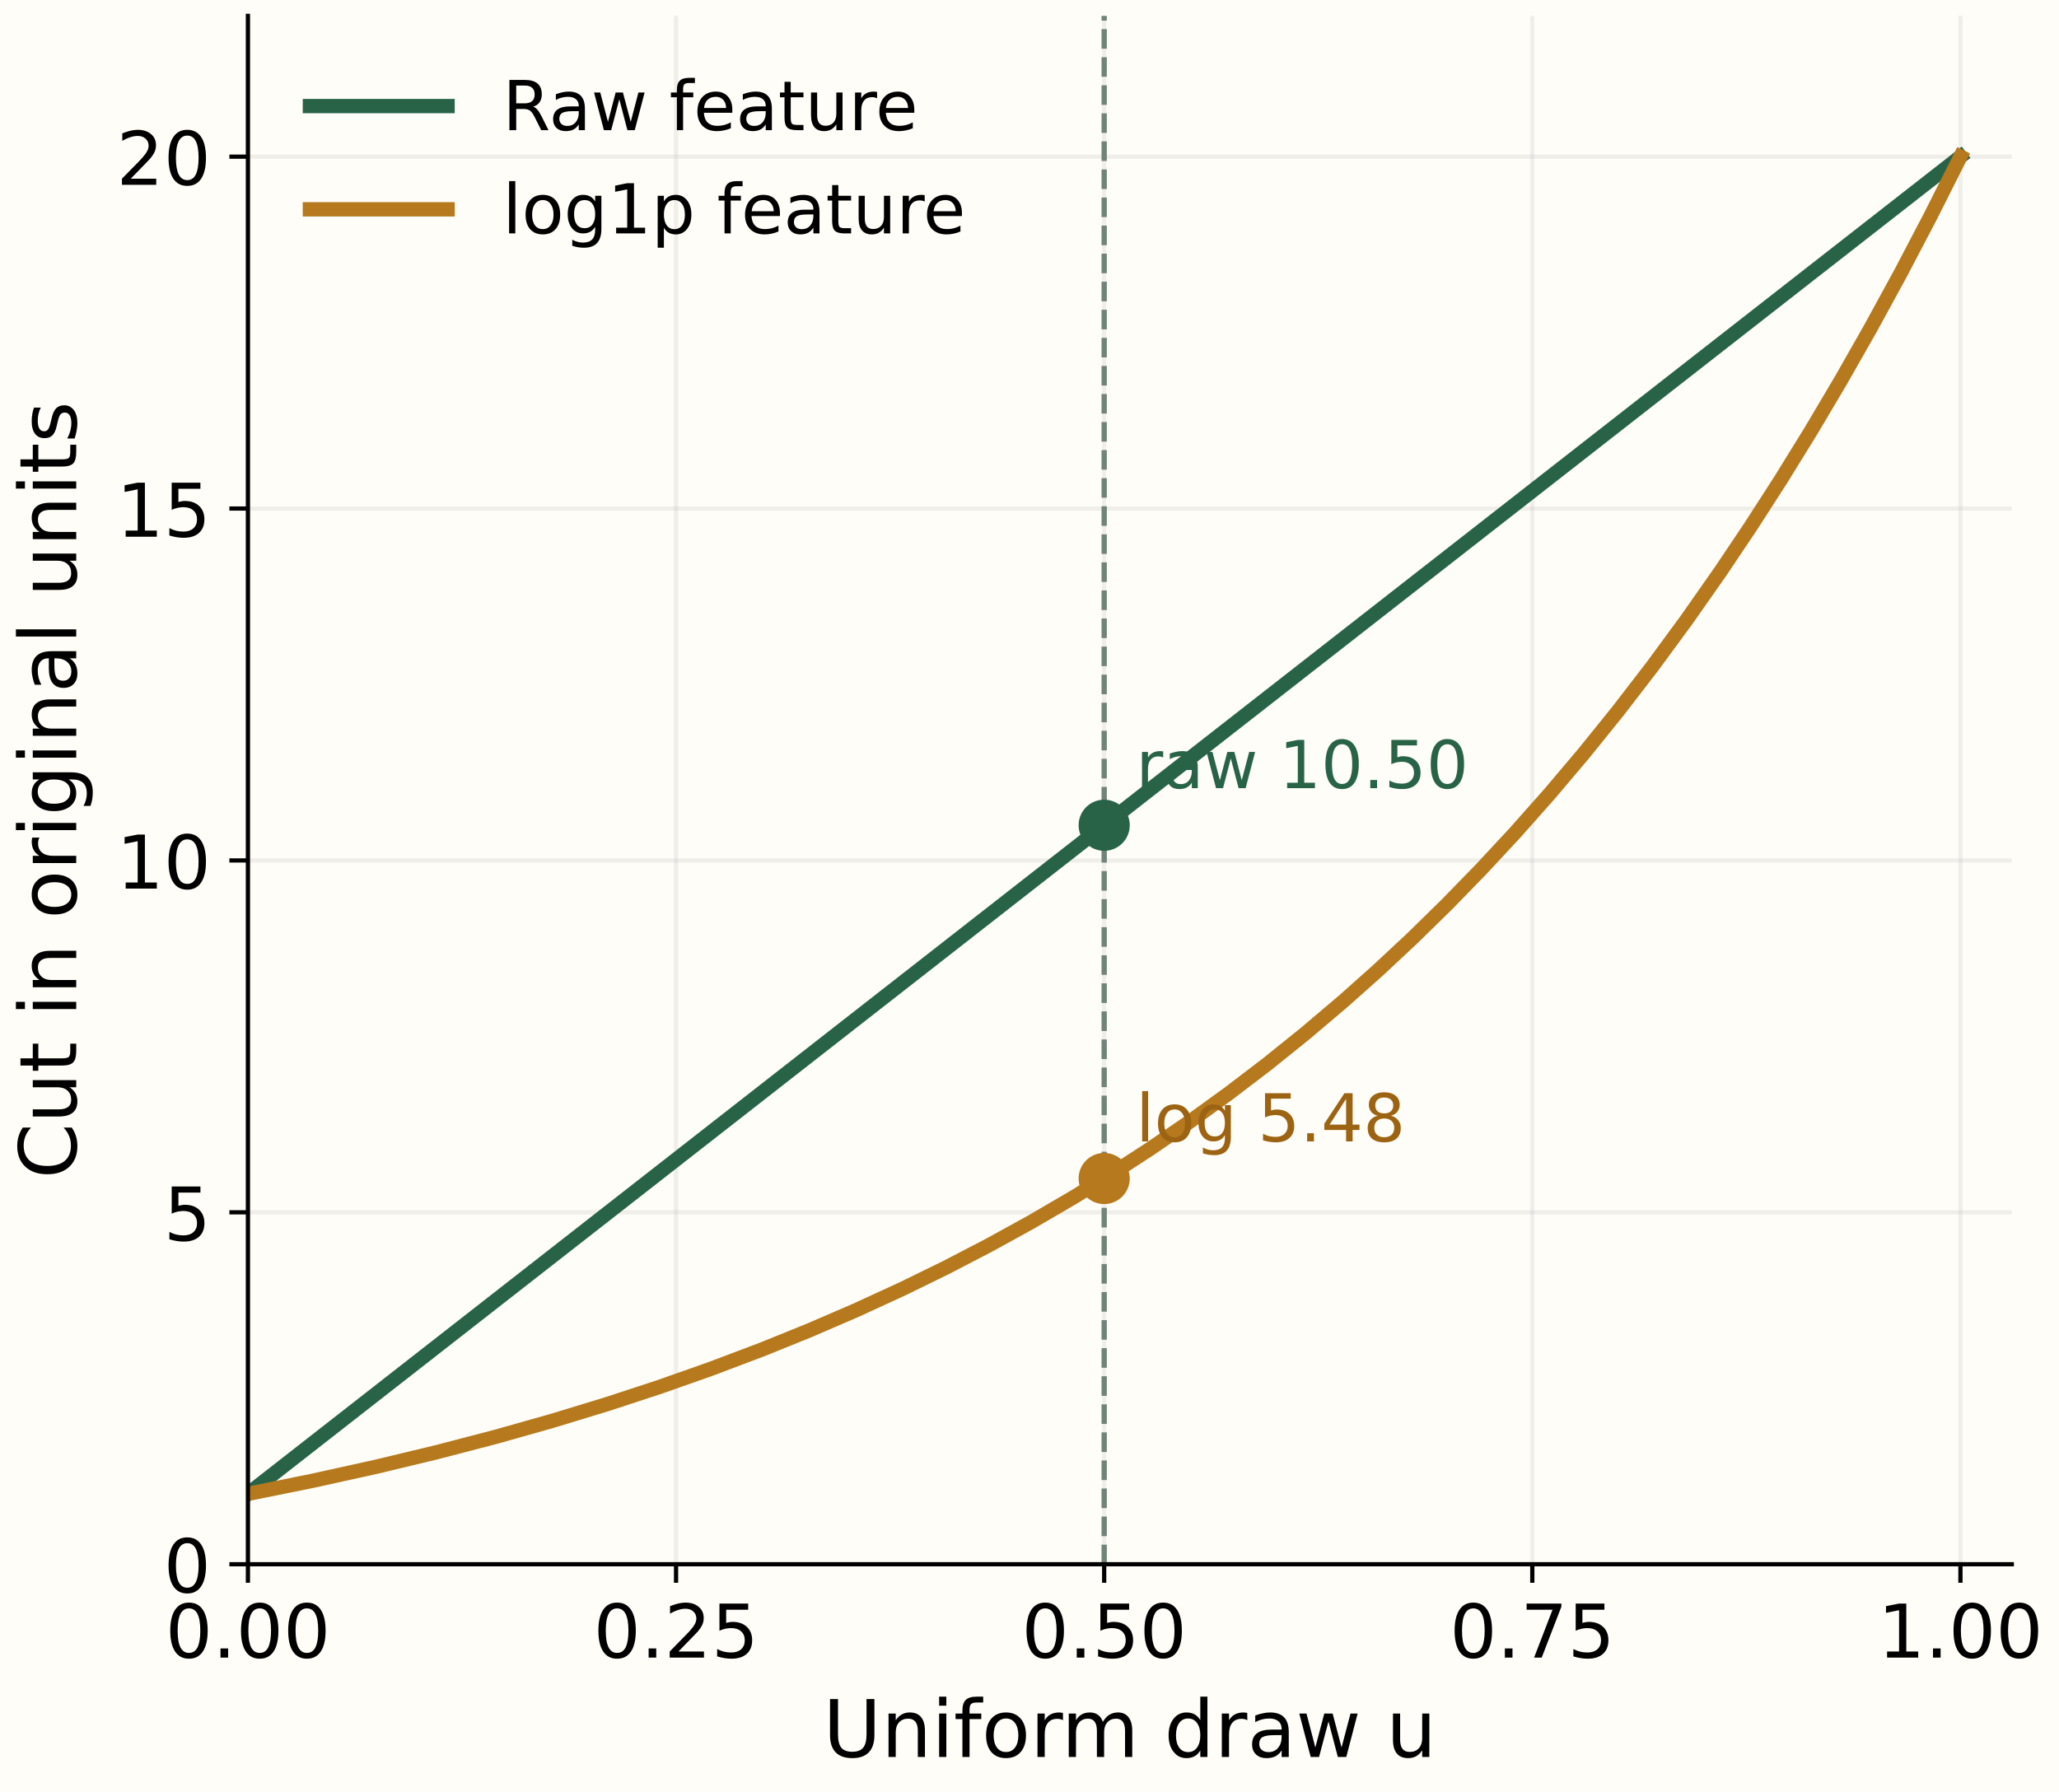
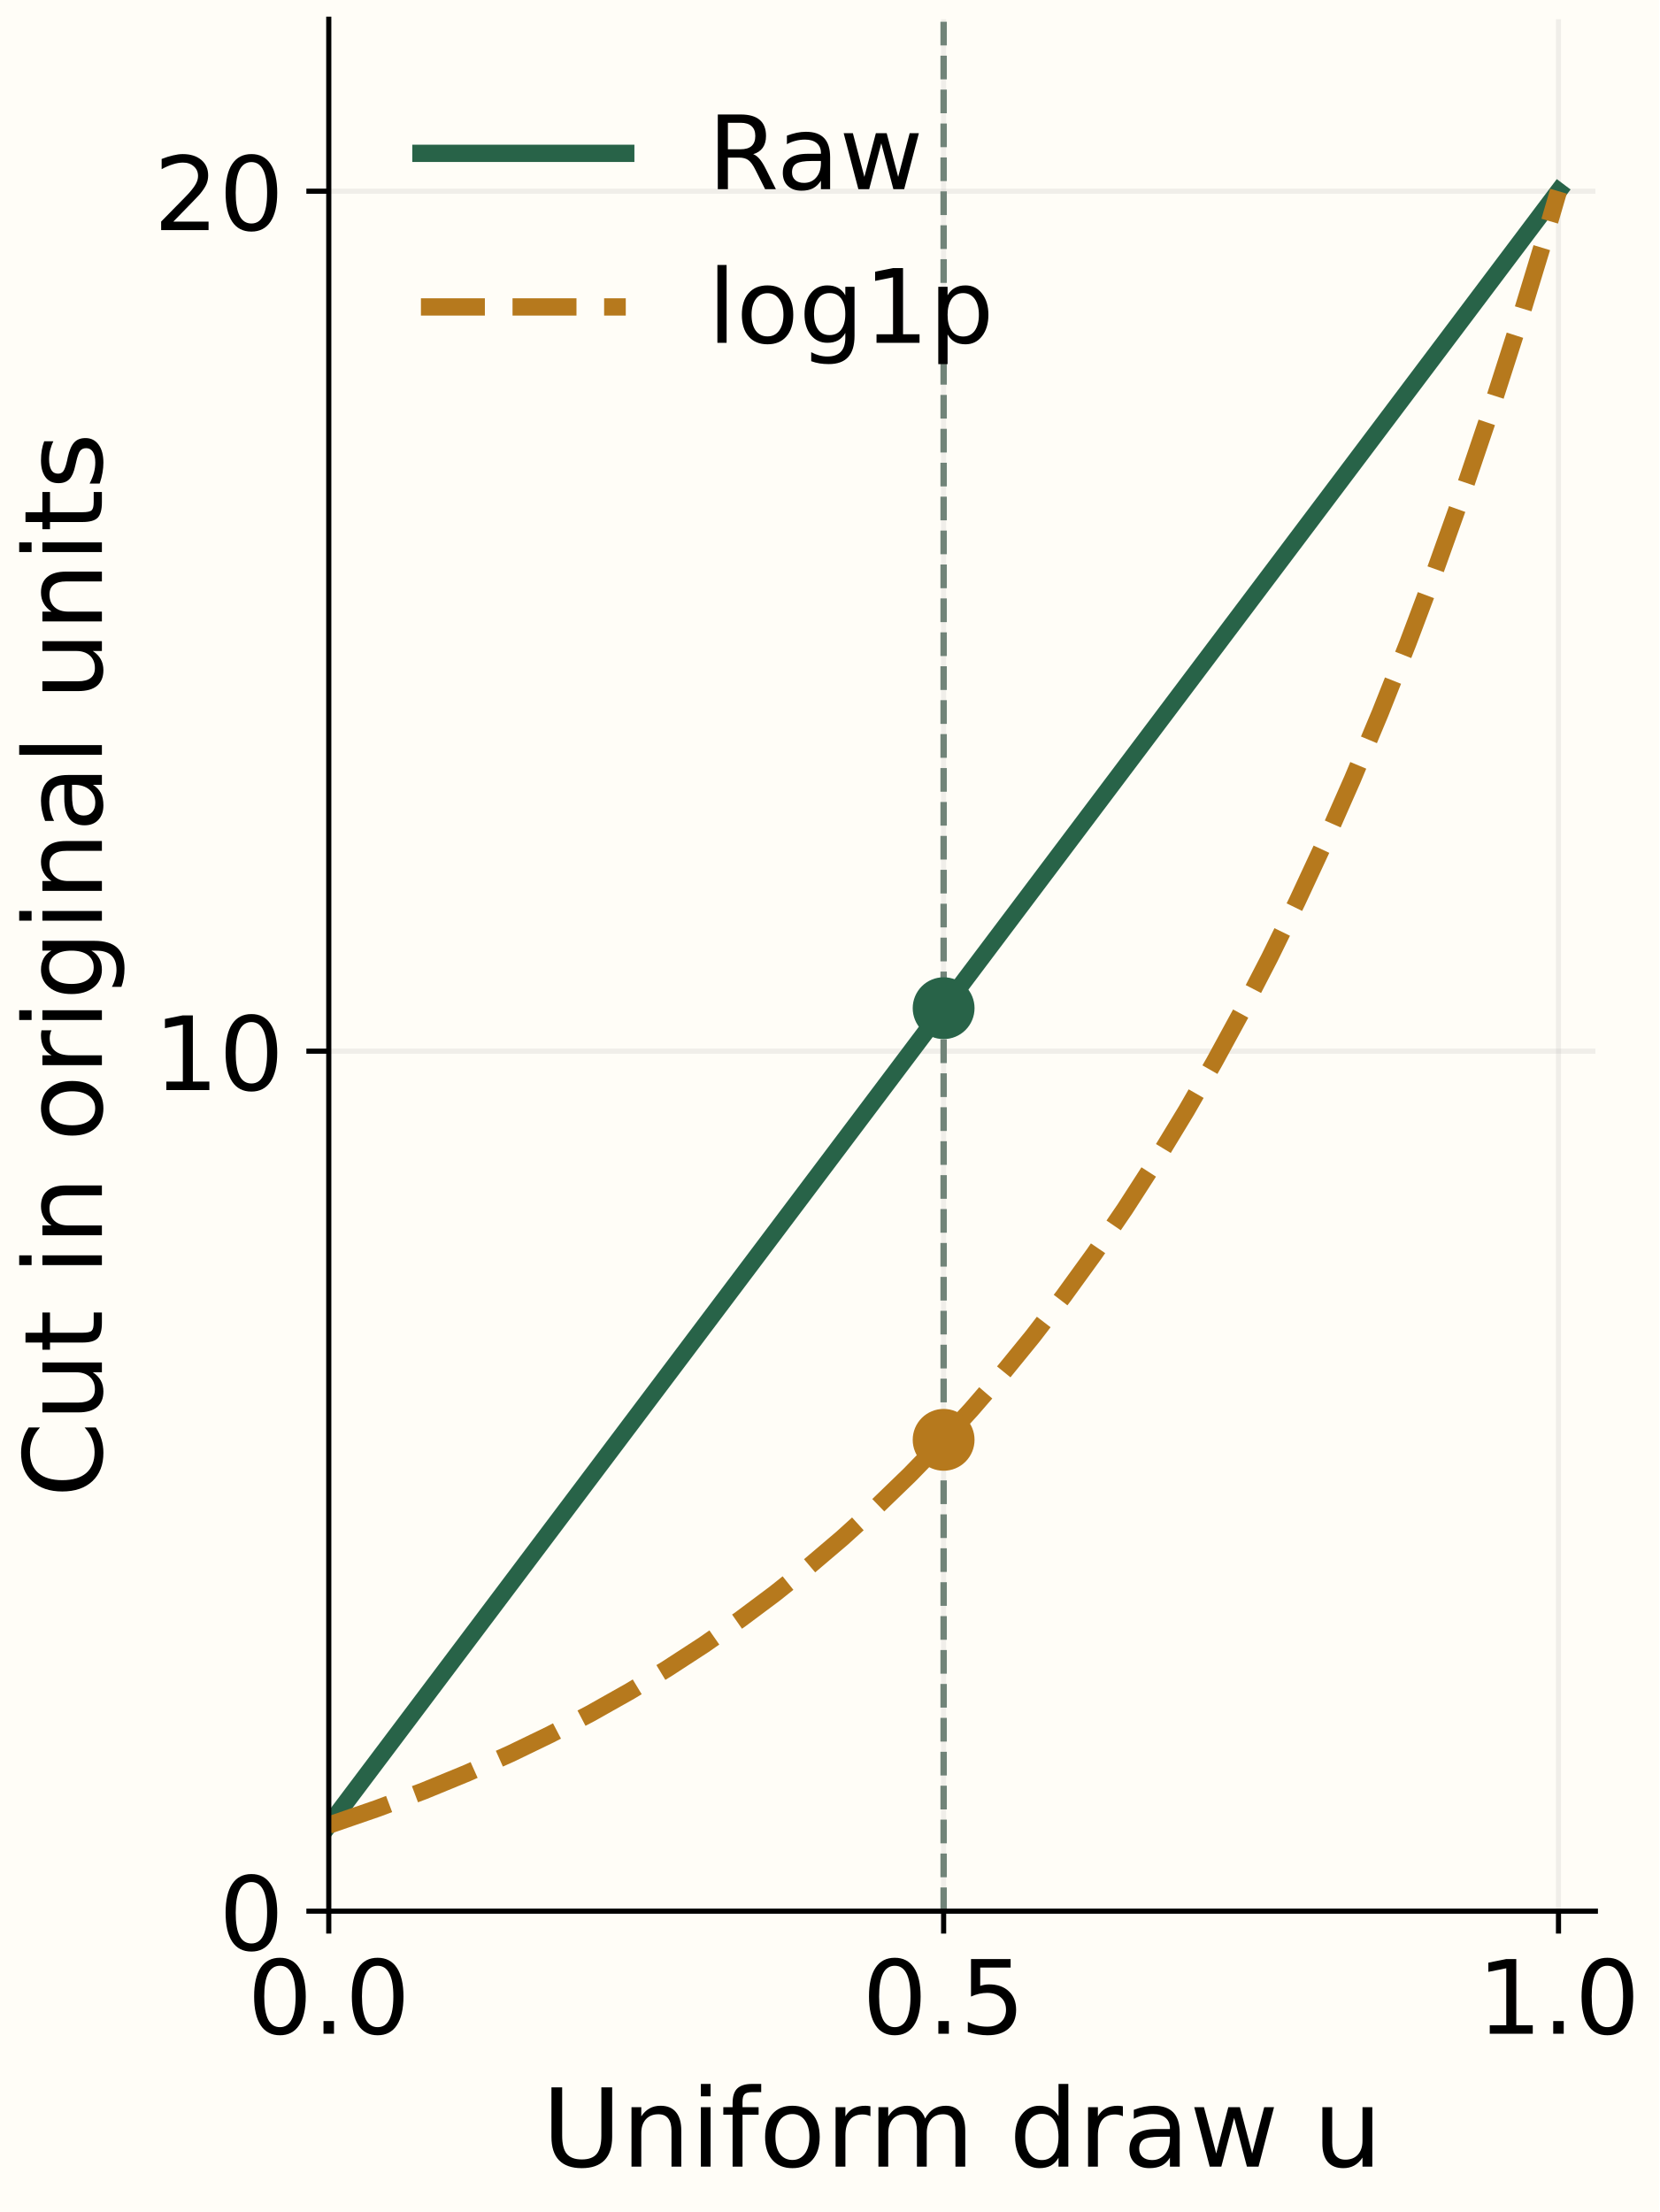
- <svg xmlns="http://www.w3.org/2000/svg" xmlns:xlink="http://www.w3.org/1999/xlink" width="388.8pt" height="338.4pt" viewBox="0 0 388.8 338.4" version="1.1">
+ <svg xmlns="http://www.w3.org/2000/svg" xmlns:xlink="http://www.w3.org/1999/xlink" width="259.2pt" height="345.6pt" viewBox="0 0 259.2 345.6" version="1.1">
  <defs>
    <style type="text/css">*{stroke-linejoin: round; stroke-linecap: butt}</style>
  </defs>
  <g id="figure_1">
    <g id="patch_1">
-       <path d="M 0 338.4  L 388.8 338.4  L 388.8 0  L 0 0  z " style="fill: #fffdf7" />
+       <path d="M 0 345.6 L 259.2 345.6 L 259.2 0 L 0 0 z " style="fill: #fffdf7" />
    </g>
    <g id="axes_1">
      <g id="patch_2">
-         <path d="M 46.816 295.399  L 379.889 295.399  L 379.889 3  L 46.816 3  z " style="fill: #fffdf7" />
+         <path d="M 51.362 298.598 L 249.243 298.598 L 249.243 3 L 51.362 3 z " style="fill: #fffdf7" />
      </g>
      <g id="matplotlib.axis_1">
        <g id="xtick_1">
          <g id="line2d_1">
-             <path d="M 46.816 295.399  L 46.816 3  " clip-path="url(#pa3fb0c5d2c)" style="fill: none; stroke: #b0b0b0; stroke-opacity: 0.18; stroke-width: 0.8; stroke-linecap: square" />
+             <path d="M 51.362 298.598 L 51.362 3 " clip-path="url(#pfda2bd85eb)" style="fill: none; stroke: #b0b0b0; stroke-opacity: 0.18; stroke-width: 0.8; stroke-linecap: square" />
          </g>
          <g id="line2d_2">
            <defs>
-               <path id="m8fdac912f8" d="M 0 0  L 0 3.5  " style="stroke: #000000; stroke-width: 0.8" />
+               <path id="m8fdac912f8" d="M 0 0 L 0 3.5 " style="stroke: #000000; stroke-width: 0.8" />
            </defs>
            <g>
-               <use xlink:href="#m8fdac912f8" x="46.816" y="295.399" style="stroke: #000000; stroke-width: 0.8" />
+               <use xlink:href="#m8fdac912f8" x="51.362" y="298.598" style="stroke: #000000; stroke-width: 0.8" />
            </g>
          </g>
          <g id="text_1">
-             <text style="font-size: 14px; font-family: 'DejaVu Sans', sans-serif; text-anchor: middle" x="46.816" y="313.035" transform="rotate(-0 46.81641 313.0353)">0.00</text>
+             <text style="font-size: 16px; font-family: 'DejaVu Sans', sans-serif; text-anchor: middle" x="51.362" y="317.755" transform="rotate(-0 51.36157 317.7547)">0.0</text>
          </g>
        </g>
        <g id="xtick_2">
          <g id="line2d_3">
-             <path d="M 127.659 295.399  L 127.659 3  " clip-path="url(#pa3fb0c5d2c)" style="fill: none; stroke: #b0b0b0; stroke-opacity: 0.18; stroke-width: 0.8; stroke-linecap: square" />
+             <path d="M 147.421 298.598 L 147.421 3 " clip-path="url(#pfda2bd85eb)" style="fill: none; stroke: #b0b0b0; stroke-opacity: 0.18; stroke-width: 0.8; stroke-linecap: square" />
          </g>
          <g id="line2d_4">
            <g>
-               <use xlink:href="#m8fdac912f8" x="127.659" y="295.399" style="stroke: #000000; stroke-width: 0.8" />
+               <use xlink:href="#m8fdac912f8" x="147.421" y="298.598" style="stroke: #000000; stroke-width: 0.8" />
            </g>
          </g>
          <g id="text_2">
-             <text style="font-size: 14px; font-family: 'DejaVu Sans', sans-serif; text-anchor: middle" x="127.659" y="313.035" transform="rotate(-0 127.6592 313.0353)">0.25</text>
+             <text style="font-size: 16px; font-family: 'DejaVu Sans', sans-serif; text-anchor: middle" x="147.421" y="317.755" transform="rotate(-0 147.4206 317.7547)">0.5</text>
          </g>
        </g>
        <g id="xtick_3">
          <g id="line2d_5">
-             <path d="M 208.502 295.399  L 208.502 3  " clip-path="url(#pa3fb0c5d2c)" style="fill: none; stroke: #b0b0b0; stroke-opacity: 0.18; stroke-width: 0.8; stroke-linecap: square" />
+             <path d="M 243.48 298.598 L 243.48 3 " clip-path="url(#pfda2bd85eb)" style="fill: none; stroke: #b0b0b0; stroke-opacity: 0.18; stroke-width: 0.8; stroke-linecap: square" />
          </g>
          <g id="line2d_6">
            <g>
-               <use xlink:href="#m8fdac912f8" x="208.502" y="295.399" style="stroke: #000000; stroke-width: 0.8" />
+               <use xlink:href="#m8fdac912f8" x="243.48" y="298.598" style="stroke: #000000; stroke-width: 0.8" />
            </g>
          </g>
          <g id="text_3">
-             <text style="font-size: 14px; font-family: 'DejaVu Sans', sans-serif; text-anchor: middle" x="208.502" y="313.035" transform="rotate(-0 208.502 313.0353)">0.50</text>
+             <text style="font-size: 16px; font-family: 'DejaVu Sans', sans-serif; text-anchor: middle" x="243.48" y="317.755" transform="rotate(-0 243.4797 317.7547)">1.0</text>
          </g>
        </g>
-         <g id="xtick_4">
-           <g id="line2d_7">
-             <path d="M 289.345 295.399  L 289.345 3  " clip-path="url(#pa3fb0c5d2c)" style="fill: none; stroke: #b0b0b0; stroke-opacity: 0.18; stroke-width: 0.8; stroke-linecap: square" />
-           </g>
-           <g id="line2d_8">
-             <g>
-               <use xlink:href="#m8fdac912f8" x="289.345" y="295.399" style="stroke: #000000; stroke-width: 0.8" />
-             </g>
-           </g>
-           <g id="text_4">
-             <text style="font-size: 14px; font-family: 'DejaVu Sans', sans-serif; text-anchor: middle" x="289.345" y="313.035" transform="rotate(-0 289.3448 313.0353)">0.75</text>
-           </g>
-         </g>
-         <g id="xtick_5">
-           <g id="line2d_9">
-             <path d="M 370.188 295.399  L 370.188 3  " clip-path="url(#pa3fb0c5d2c)" style="fill: none; stroke: #b0b0b0; stroke-opacity: 0.18; stroke-width: 0.8; stroke-linecap: square" />
-           </g>
-           <g id="line2d_10">
-             <g>
-               <use xlink:href="#m8fdac912f8" x="370.188" y="295.399" style="stroke: #000000; stroke-width: 0.8" />
-             </g>
-           </g>
-           <g id="text_5">
-             <text style="font-size: 14px; font-family: 'DejaVu Sans', sans-serif; text-anchor: middle" x="370.188" y="313.035" transform="rotate(-0 370.1876 313.0353)">1.00</text>
-           </g>
-         </g>
-         <g id="text_6">
-           <text style="font-size: 15px; font-family: 'DejaVu Sans', sans-serif; text-anchor: middle" x="213.353" y="331.796" transform="rotate(-0 213.3526 331.7962)">Uniform draw u</text>
+         <g id="text_4">
+           <text style="font-size: 17px; font-family: 'DejaVu Sans', sans-serif; text-anchor: middle" x="150.302" y="338.516" transform="rotate(-0 150.3024 338.5158)">Uniform draw u</text>
        </g>
      </g>
      <g id="matplotlib.axis_2">
        <g id="ytick_1">
+           <g id="line2d_7">
+             <path d="M 51.362 298.598 L 249.243 298.598 " clip-path="url(#pfda2bd85eb)" style="fill: none; stroke: #b0b0b0; stroke-opacity: 0.18; stroke-width: 0.8; stroke-linecap: square" />
+           </g>
+           <g id="line2d_8">
+             <defs>
+               <path id="m81b93c5829" d="M 0 0 L -3.5 0 " style="stroke: #000000; stroke-width: 0.8" />
+             </defs>
+             <g>
+               <use xlink:href="#m81b93c5829" x="51.362" y="298.598" style="stroke: #000000; stroke-width: 0.8" />
+             </g>
+           </g>
+           <g id="text_5">
+             <text style="font-size: 16px; font-family: 'DejaVu Sans', sans-serif; text-anchor: end" x="44.362" y="304.677" transform="rotate(-0 44.36157 304.6766)">0</text>
+           </g>
+         </g>
+         <g id="ytick_2">
+           <g id="line2d_9">
+             <path d="M 51.362 164.236 L 249.243 164.236 " clip-path="url(#pfda2bd85eb)" style="fill: none; stroke: #b0b0b0; stroke-opacity: 0.18; stroke-width: 0.8; stroke-linecap: square" />
+           </g>
+           <g id="line2d_10">
+             <g>
+               <use xlink:href="#m81b93c5829" x="51.362" y="164.236" style="stroke: #000000; stroke-width: 0.8" />
+             </g>
+           </g>
+           <g id="text_6">
+             <text style="font-size: 16px; font-family: 'DejaVu Sans', sans-serif; text-anchor: end" x="44.362" y="170.314" transform="rotate(-0 44.36157 170.3137)">10</text>
+           </g>
+         </g>
+         <g id="ytick_3">
          <g id="line2d_11">
-             <path d="M 46.816 295.399  L 379.889 295.399  " clip-path="url(#pa3fb0c5d2c)" style="fill: none; stroke: #b0b0b0; stroke-opacity: 0.18; stroke-width: 0.8; stroke-linecap: square" />
+             <path d="M 51.362 29.873 L 249.243 29.873 " clip-path="url(#pfda2bd85eb)" style="fill: none; stroke: #b0b0b0; stroke-opacity: 0.18; stroke-width: 0.8; stroke-linecap: square" />
          </g>
          <g id="line2d_12">
-             <defs>
-               <path id="m81b93c5829" d="M 0 0  L -3.5 0  " style="stroke: #000000; stroke-width: 0.8" />
-             </defs>
            <g>
-               <use xlink:href="#m81b93c5829" x="46.816" y="295.399" style="stroke: #000000; stroke-width: 0.8" />
+               <use xlink:href="#m81b93c5829" x="51.362" y="29.873" style="stroke: #000000; stroke-width: 0.8" />
            </g>
          </g>
          <g id="text_7">
-             <text style="font-size: 14px; font-family: 'DejaVu Sans', sans-serif; text-anchor: end" x="39.816" y="300.717" transform="rotate(-0 39.81641 300.7169)">0</text>
+             <text style="font-size: 16px; font-family: 'DejaVu Sans', sans-serif; text-anchor: end" x="44.362" y="35.951" transform="rotate(-0 44.36157 35.95093)">20</text>
          </g>
        </g>
-         <g id="ytick_2">
-           <g id="line2d_13">
-             <path d="M 46.816 228.944  L 379.889 228.944  " clip-path="url(#pa3fb0c5d2c)" style="fill: none; stroke: #b0b0b0; stroke-opacity: 0.18; stroke-width: 0.8; stroke-linecap: square" />
-           </g>
-           <g id="line2d_14">
-             <g>
-               <use xlink:href="#m81b93c5829" x="46.816" y="228.944" style="stroke: #000000; stroke-width: 0.8" />
-             </g>
-           </g>
-           <g id="text_8">
-             <text style="font-size: 14px; font-family: 'DejaVu Sans', sans-serif; text-anchor: end" x="39.816" y="234.263" transform="rotate(-0 39.81641 234.2628)">5</text>
-           </g>
-         </g>
-         <g id="ytick_3">
-           <g id="line2d_15">
-             <path d="M 46.816 162.49  L 379.889 162.49  " clip-path="url(#pa3fb0c5d2c)" style="fill: none; stroke: #b0b0b0; stroke-opacity: 0.18; stroke-width: 0.8; stroke-linecap: square" />
-           </g>
-           <g id="line2d_16">
-             <g>
-               <use xlink:href="#m81b93c5829" x="46.816" y="162.49" style="stroke: #000000; stroke-width: 0.8" />
-             </g>
-           </g>
-           <g id="text_9">
-             <text style="font-size: 14px; font-family: 'DejaVu Sans', sans-serif; text-anchor: end" x="39.816" y="167.809" transform="rotate(-0 39.81641 167.8086)">10</text>
-           </g>
-         </g>
-         <g id="ytick_4">
-           <g id="line2d_17">
-             <path d="M 46.816 96.036  L 379.889 96.036  " clip-path="url(#pa3fb0c5d2c)" style="fill: none; stroke: #b0b0b0; stroke-opacity: 0.18; stroke-width: 0.8; stroke-linecap: square" />
-           </g>
-           <g id="line2d_18">
-             <g>
-               <use xlink:href="#m81b93c5829" x="46.816" y="96.036" style="stroke: #000000; stroke-width: 0.8" />
-             </g>
-           </g>
-           <g id="text_10">
-             <text style="font-size: 14px; font-family: 'DejaVu Sans', sans-serif; text-anchor: end" x="39.816" y="101.354" transform="rotate(-0 39.81641 101.3544)">15</text>
-           </g>
-         </g>
-         <g id="ytick_5">
-           <g id="line2d_19">
-             <path d="M 46.816 29.582  L 379.889 29.582  " clip-path="url(#pa3fb0c5d2c)" style="fill: none; stroke: #b0b0b0; stroke-opacity: 0.18; stroke-width: 0.8; stroke-linecap: square" />
-           </g>
-           <g id="line2d_20">
-             <g>
-               <use xlink:href="#m81b93c5829" x="46.816" y="29.582" style="stroke: #000000; stroke-width: 0.8" />
-             </g>
-           </g>
-           <g id="text_11">
-             <text style="font-size: 14px; font-family: 'DejaVu Sans', sans-serif; text-anchor: end" x="39.816" y="34.9" transform="rotate(-0 39.81641 34.90027)">20</text>
-           </g>
-         </g>
-         <g id="text_12">
-           <text style="font-size: 15px; font-family: 'DejaVu Sans', sans-serif; text-anchor: middle" x="14.398" y="149.199" transform="rotate(-90 14.3979 149.1994)">Cut in original units</text>
+         <g id="text_8">
+           <text style="font-size: 17px; font-family: 'DejaVu Sans', sans-serif; text-anchor: middle" x="15.918" y="150.799" transform="rotate(-90 15.91758 150.7993)">Cut in original units</text>
        </g>
      </g>
-       <g id="line2d_21">
-         <path d="M 46.816 282.108  L 370.188 29.582  L 370.188 29.582  " clip-path="url(#pa3fb0c5d2c)" style="fill: none; stroke: #286348; stroke-width: 2.7; stroke-linecap: square" />
+       <g id="line2d_13">
+         <path d="M 51.362 285.162 L 243.48 29.873 L 243.48 29.873 " clip-path="url(#pfda2bd85eb)" style="fill: none; stroke: #286348; stroke-width: 2.7; stroke-linecap: square" />
      </g>
-       <g id="line2d_22">
-         <path d="M 46.816 282.108  L 58.943 279.657  L 71.069 276.981  L 82.387 274.261  L 93.705 271.308  L 104.215 268.339  L 114.724 265.135  L 124.426 261.952  L 134.127 258.536  L 143.828 254.87  L 152.72 251.275  L 161.613 247.44  L 170.506 243.348  L 178.59 239.392  L 186.674 235.196  L 194.759 230.747  L 202.843 226.027  L 210.119 221.536  L 217.395 216.801  L 224.671 211.809  L 231.946 206.545  L 239.222 200.996  L 246.498 195.145  L 253.774 188.976  L 260.241 183.212  L 266.709 177.17  L 273.176 170.837  L 279.644 164.199  L 286.111 157.242  L 292.579 149.95  L 299.046 142.306  L 305.513 134.295  L 311.981 125.897  L 318.448 117.096  L 324.916 107.87  L 330.575 99.434  L 336.234 90.644  L 341.893 81.485  L 347.552 71.94  L 353.211 61.995  L 358.87 51.632  L 364.529 40.834  L 370.188 29.582  L 370.188 29.582  " clip-path="url(#pa3fb0c5d2c)" style="fill: none; stroke: #b6791d; stroke-width: 2.7; stroke-linecap: square" />
+       <g id="line2d_14">
+         <path d="M 51.362 285.162 L 59.046 282.512 L 66.251 279.791 L 72.975 277.025 L 79.699 274.022 L 85.943 271.003 L 92.187 267.744 L 98.431 264.227 L 104.194 260.732 L 109.958 256.983 L 115.721 252.959 L 121.004 249.013 L 126.288 244.803 L 131.571 240.312 L 136.854 235.521 L 142.137 230.41 L 146.94 225.468 L 151.743 220.227 L 156.546 214.668 L 161.349 208.773 L 166.152 202.521 L 170.955 195.89 L 175.758 188.858 L 180.561 181.4 L 185.364 173.49 L 189.687 165.963 L 194.009 158.027 L 198.332 149.66 L 202.655 140.838 L 206.977 131.537 L 211.3 121.73 L 215.623 111.391 L 219.945 100.49 L 224.268 88.996 L 228.591 76.879 L 232.913 64.102 L 237.236 50.632 L 241.559 36.43 L 243.48 29.873 L 243.48 29.873 " clip-path="url(#pfda2bd85eb)" style="fill: none; stroke-dasharray: 9.99,4.32; stroke-dashoffset: 0; stroke: #b6791d; stroke-width: 2.7" />
      </g>
-       <g id="line2d_23">
-         <path d="M 208.502 295.399  L 208.502 3  " clip-path="url(#pa3fb0c5d2c)" style="fill: none; stroke-dasharray: 3.7,1.6; stroke-dashoffset: 0; stroke: #718479" />
+       <g id="line2d_15">
+         <path d="M 147.421 298.598 L 147.421 3 " clip-path="url(#pfda2bd85eb)" style="fill: none; stroke-dasharray: 3.7,1.6; stroke-dashoffset: 0; stroke: #718479" />
      </g>
      <g id="patch_3">
-         <path d="M 46.816 295.399  L 46.816 3  " style="fill: none; stroke: #000000; stroke-width: 0.8; stroke-linejoin: miter; stroke-linecap: square" />
+         <path d="M 51.362 298.598 L 51.362 3 " style="fill: none; stroke: #000000; stroke-width: 0.8; stroke-linejoin: miter; stroke-linecap: square" />
      </g>
      <g id="patch_4">
-         <path d="M 46.816 295.399  L 379.889 295.399  " style="fill: none; stroke: #000000; stroke-width: 0.8; stroke-linejoin: miter; stroke-linecap: square" />
-       </g>
-       <g id="text_13">
-         <text style="font-size: 12.5px; font-family: 'DejaVu Sans', sans-serif; text-anchor: start; fill: #286348" x="214.502" y="148.845" transform="rotate(-0 214.502 148.8448)">raw 10.50</text>
-       </g>
-       <g id="text_14">
-         <text style="font-size: 12.5px; font-family: 'DejaVu Sans', sans-serif; text-anchor: start; fill: #9c6412" x="214.502" y="215.555" transform="rotate(-0 214.502 215.555)">log 5.48</text>
+         <path d="M 51.362 298.598 L 249.243 298.598 " style="fill: none; stroke: #000000; stroke-width: 0.8; stroke-linejoin: miter; stroke-linecap: square" />
      </g>
      <g id="PathCollection_1">
        <defs>
-           <path id="C0_0_991fc16bcc" d="M 0 4.33  C 1.148 4.33 2.25 3.874 3.062 3.062  C 3.874 2.25 4.33 1.148 4.33 -0  C 4.33 -1.148 3.874 -2.25 3.062 -3.062  C 2.25 -3.874 1.148 -4.33 0 -4.33  C -1.148 -4.33 -2.25 -3.874 -3.062 -3.062  C -3.874 -2.25 -4.33 -1.148 -4.33 0  C -4.33 1.148 -3.874 2.25 -3.062 3.062  C -2.25 3.874 -1.148 4.33 0 4.33  z " />
+           <path id="C0_0_991fc16bcc" d="M 0 4.33 C 1.148 4.33 2.25 3.874 3.062 3.062 C 3.874 2.25 4.33 1.148 4.33 -0 C 4.33 -1.148 3.874 -2.25 3.062 -3.062 C 2.25 -3.874 1.148 -4.33 0 -4.33 C -1.148 -4.33 -2.25 -3.874 -3.062 -3.062 C -3.874 -2.25 -4.33 -1.148 -4.33 0 C -4.33 1.148 -3.874 2.25 -3.062 3.062 C -2.25 3.874 -1.148 4.33 0 4.33 z " />
        </defs>
-         <g clip-path="url(#pa3fb0c5d2c)">
-           <use xlink:href="#C0_0_991fc16bcc" x="208.502" y="155.845" style="fill: #286348; stroke: #286348" />
+         <g clip-path="url(#pfda2bd85eb)">
+           <use xlink:href="#C0_0_991fc16bcc" x="147.421" y="157.517" style="fill: #286348; stroke: #286348" />
        </g>
-         <g clip-path="url(#pa3fb0c5d2c)">
-           <use xlink:href="#C0_0_991fc16bcc" x="208.502" y="222.555" style="fill: #b6791d; stroke: #b6791d" />
+         <g clip-path="url(#pfda2bd85eb)">
+           <use xlink:href="#C0_0_991fc16bcc" x="147.421" y="224.958" style="fill: #b6791d; stroke: #b6791d" />
        </g>
      </g>
      <g id="legend_1">
-         <g id="line2d_24">
-           <path d="M 58.516 20.028  L 71.516 20.028  L 84.516 20.028  " style="fill: none; stroke: #286348; stroke-width: 2.7; stroke-linecap: square" />
+         <g id="line2d_16">
+           <path d="M 65.762 23.958 L 81.762 23.958 L 97.762 23.958 " style="fill: none; stroke: #286348; stroke-width: 2.7; stroke-linecap: square" />
        </g>
-         <g id="text_15">
-           <text style="font-size: 13px; font-family: 'DejaVu Sans', sans-serif; text-anchor: start" x="94.916" y="24.578" transform="rotate(-0 94.91641 24.57821)">Raw feature</text>
+         <g id="text_9">
+           <text style="font-size: 16px; font-family: 'DejaVu Sans', sans-serif; text-anchor: start" x="110.562" y="29.558" transform="rotate(-0 110.5616 29.55774)">Raw</text>
        </g>
-         <g id="line2d_25">
-           <path d="M 58.516 39.529  L 71.516 39.529  L 84.516 39.529  " style="fill: none; stroke: #b6791d; stroke-width: 2.7; stroke-linecap: square" />
+         <g id="line2d_17">
+           <path d="M 65.762 47.959 L 81.762 47.959 L 97.762 47.959 " style="fill: none; stroke-dasharray: 9.99,4.32; stroke-dashoffset: 0; stroke: #b6791d; stroke-width: 2.7" />
        </g>
-         <g id="text_16">
-           <text style="font-size: 13px; font-family: 'DejaVu Sans', sans-serif; text-anchor: start" x="94.916" y="44.079" transform="rotate(-0 94.91641 44.07922)">log1p feature</text>
+         <g id="text_10">
+           <text style="font-size: 16px; font-family: 'DejaVu Sans', sans-serif; text-anchor: start" x="110.562" y="53.559" transform="rotate(-0 110.5616 53.55899)">log1p</text>
        </g>
      </g>
    </g>
  </g>
  <defs>
-     <clipPath id="pa3fb0c5d2c">
-       <rect x="46.816" y="3" width="333.072" height="292.398" />
+     <clipPath id="pfda2bd85eb">
+       <rect x="51.362" y="3" width="197.882" height="295.598" />
    </clipPath>
  </defs>
</svg>
